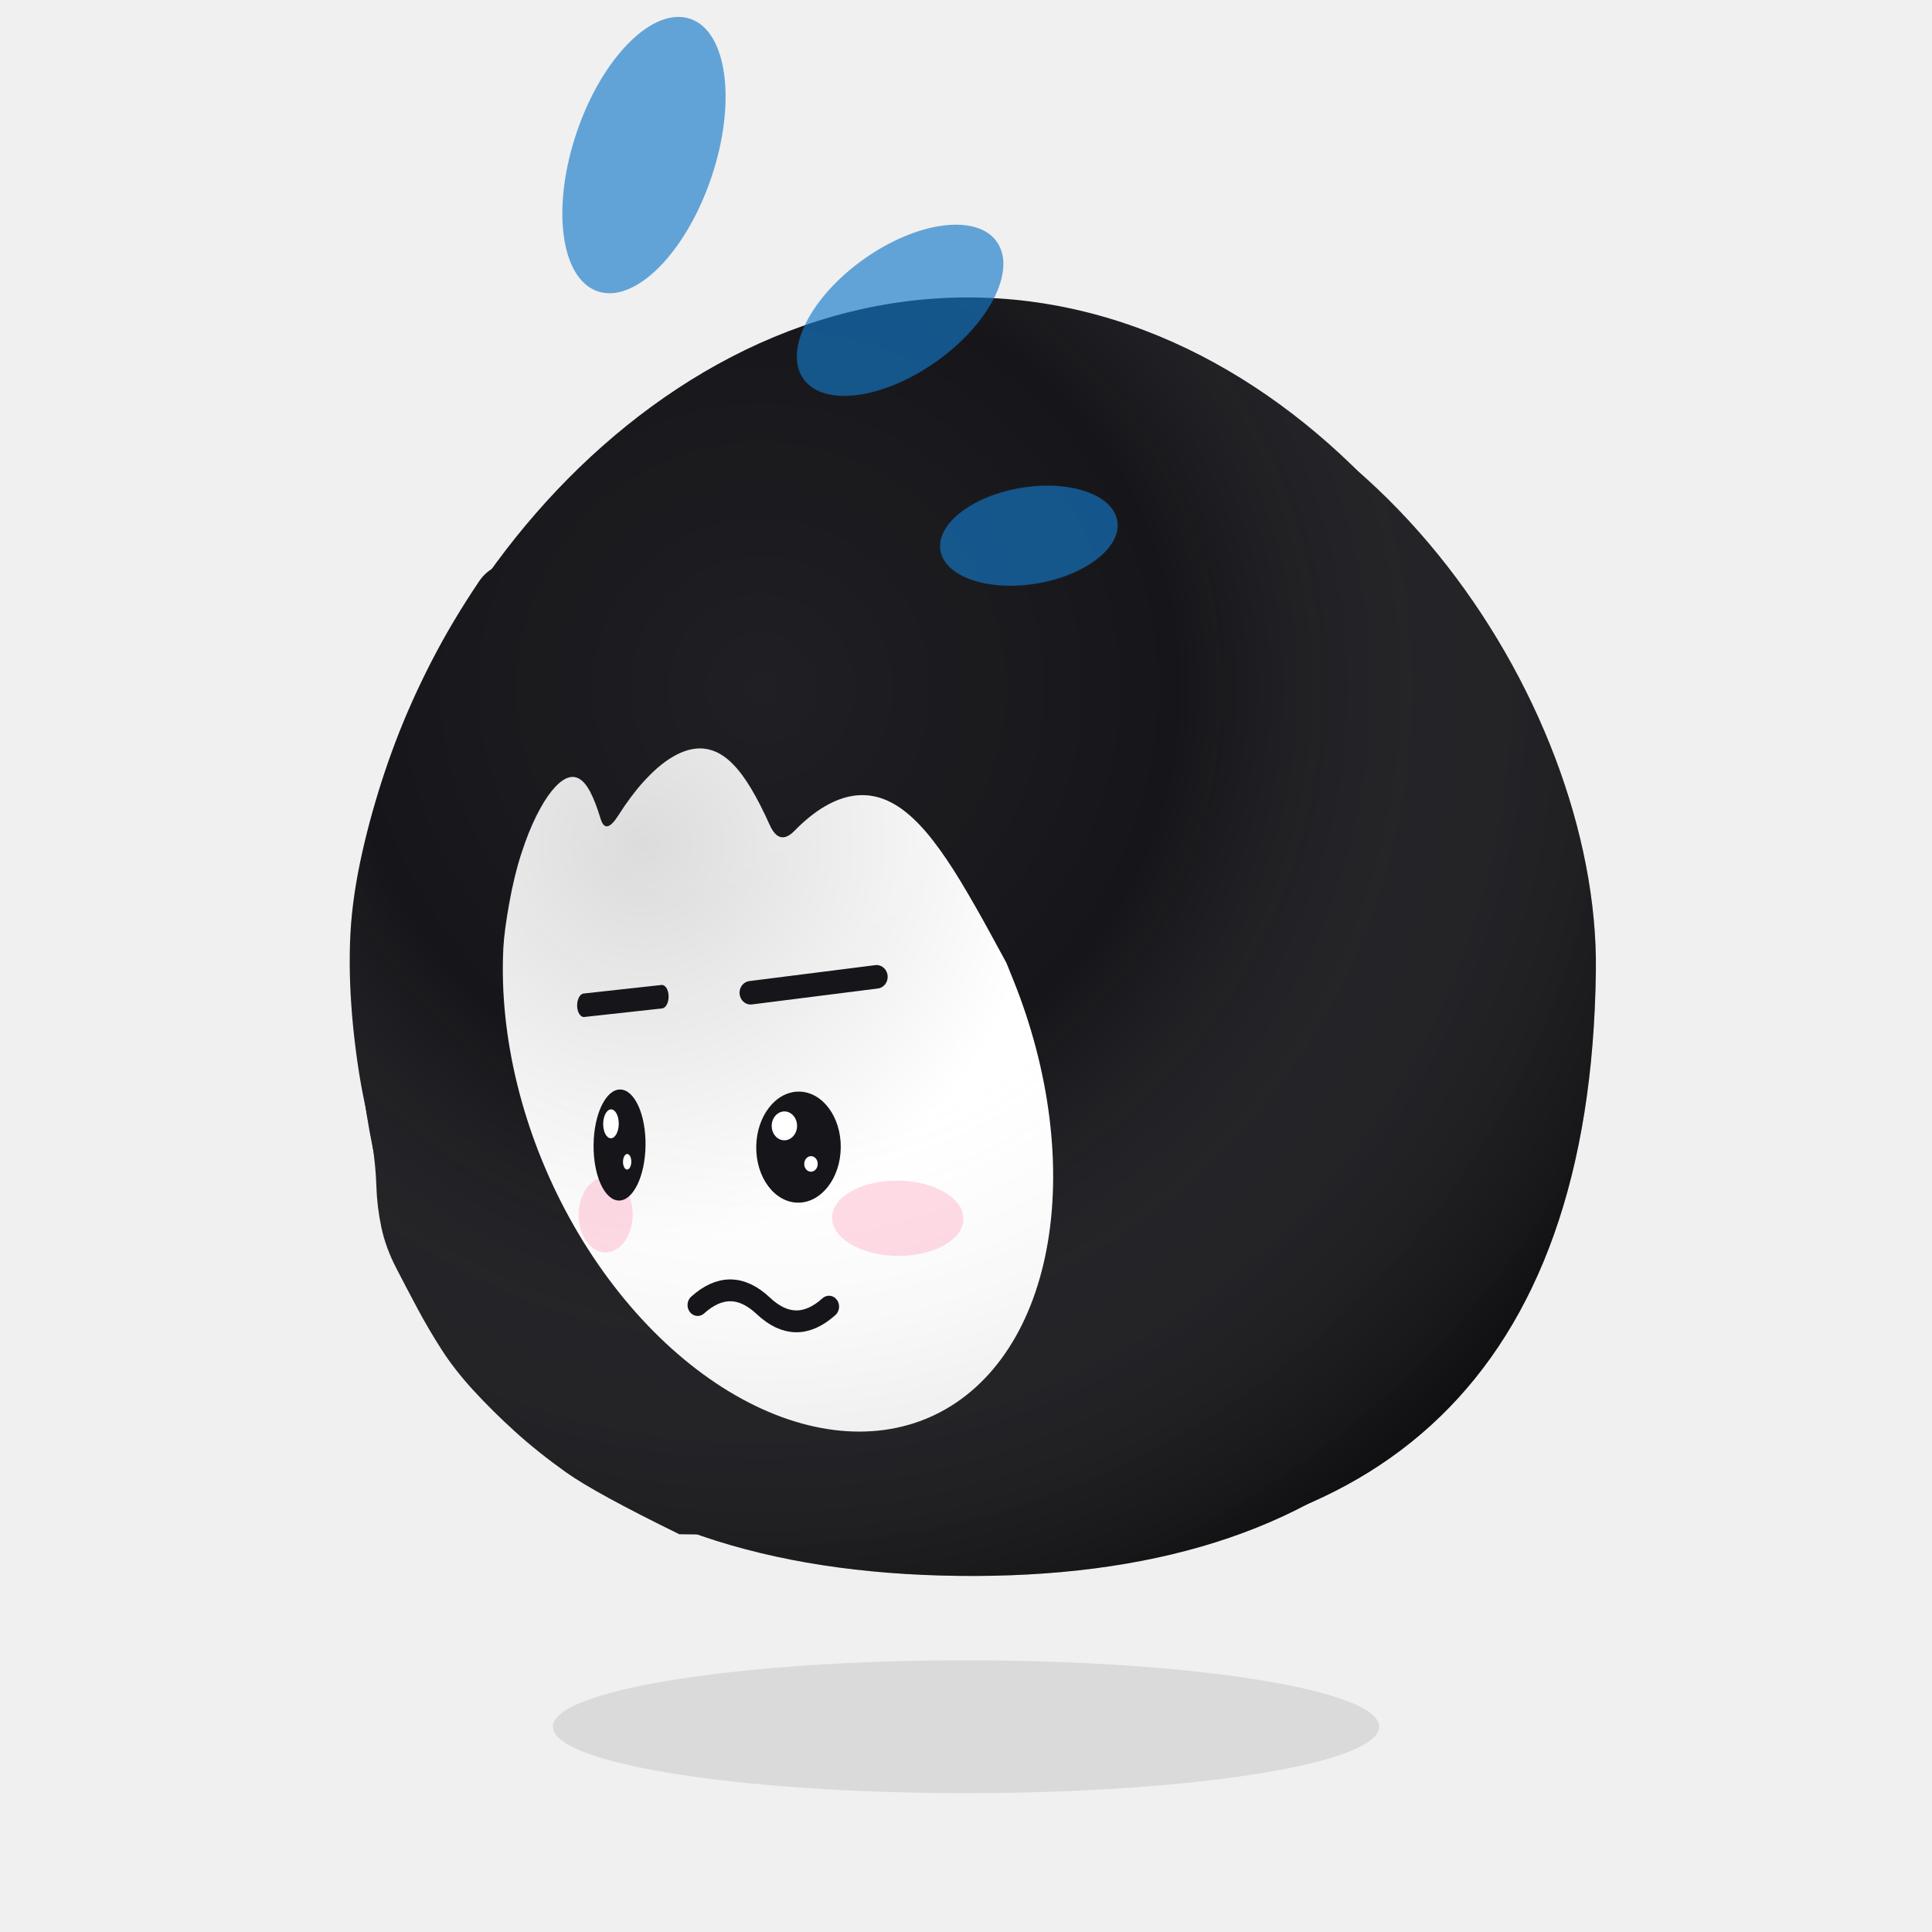
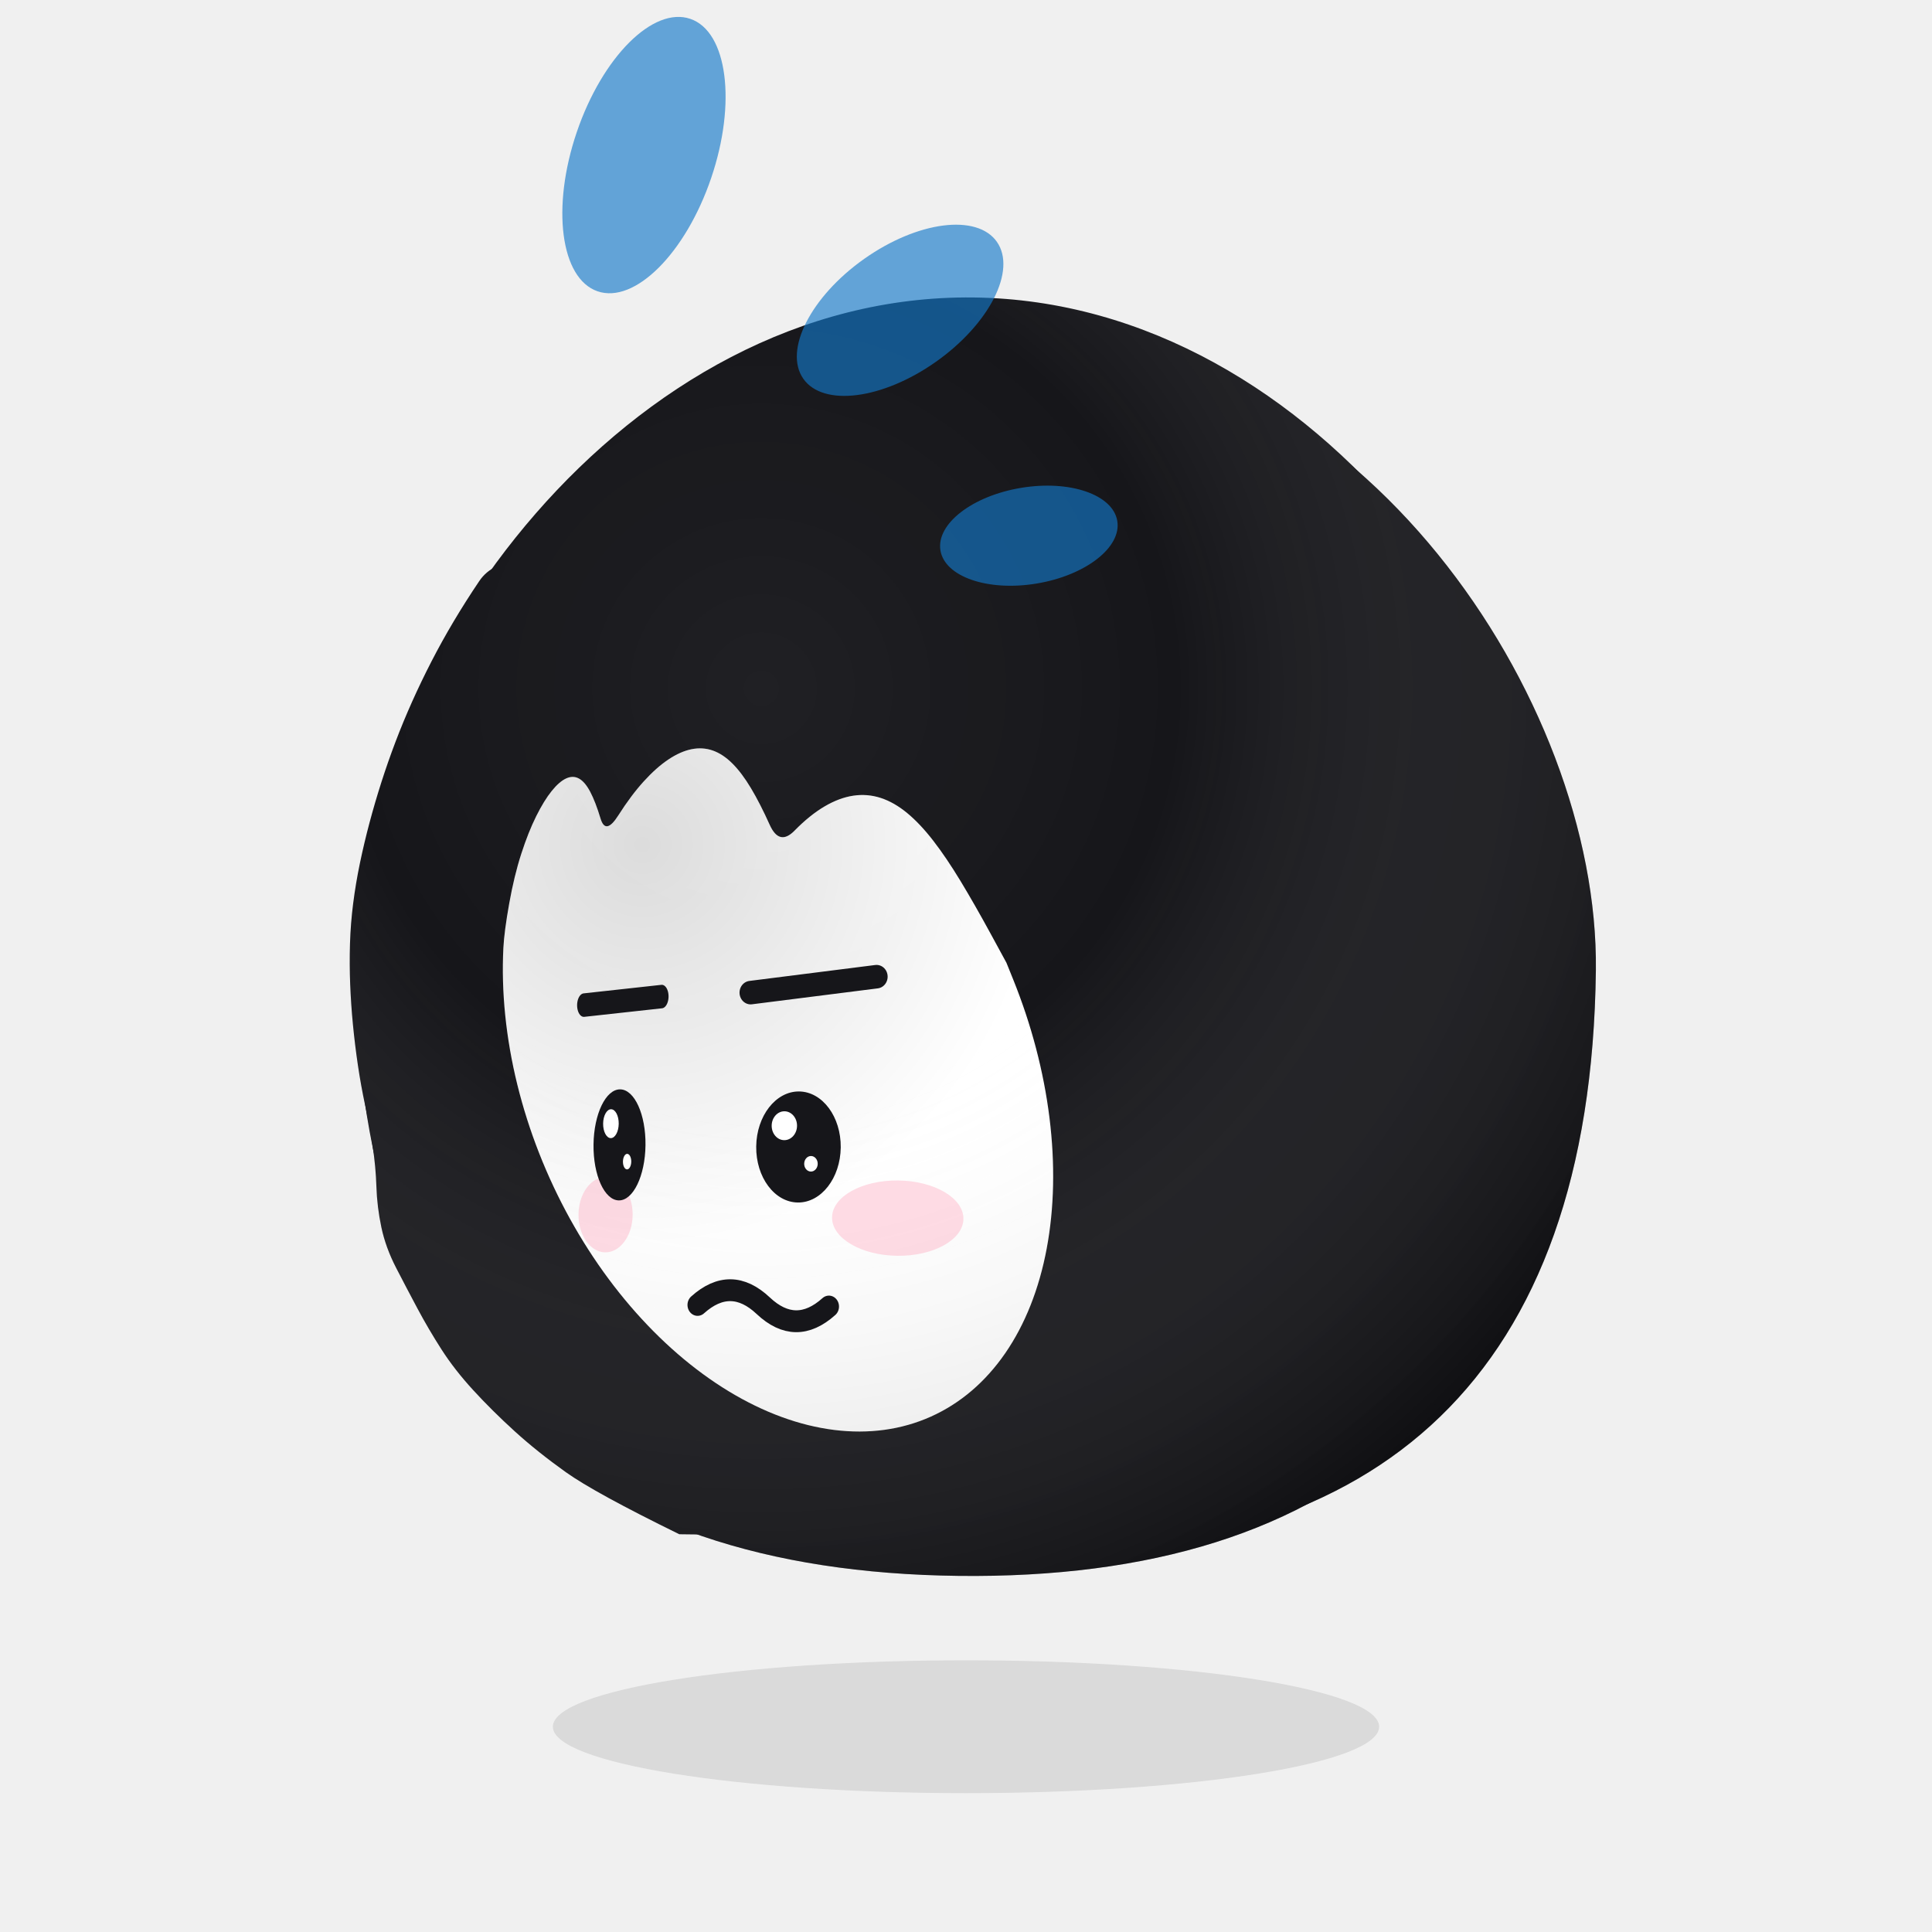
<svg xmlns="http://www.w3.org/2000/svg" width="320" height="320" viewBox="0 0 320 320">
  <defs>
    <radialGradient id="bg0" gradientUnits="userSpaceOnUse" cx="-34" cy="-40" r="162" fx="-34" fy="-40">
      <stop offset="0" stop-color="rgba(255,255,255,0.043)" />
      <stop offset="0.42" stop-color="rgba(255,255,255,0)" />
      <stop offset="1" stop-color="rgba(0,0,0,0.272)" />
    </radialGradient>
    <clipPath id="bc1">
      <path d="M0 -102.819C56.147 -102.819 98.864 -43.184 98.864 2.879C98.864 71.973 61.962 102.819 0 102.819C-61.962 102.819 -98.864 71.973 -98.864 2.879C-98.864 -43.184 -56.147 -102.819 0 -102.819ZM10.243 -96.198C62.46 -96.198 102.187 -39.545 102.187 4.215C102.187 69.854 67.868 99.158 10.243 99.158C-47.381 99.158 -81.7 69.854 -81.7 4.215C-81.7 -39.545 -41.973 -96.198 10.243 -96.198ZM-42.069 97.76Q-57.208 91.179 -62.218 87.888Q-67.228 84.597 -71.063 81.307Q-74.899 78.016 -78.112 74.725Q-81.324 71.435 -83.615 68.144Q-85.906 64.854 -87.713 61.563Q-89.52 58.272 -91.333 54.982Q-93.146 51.691 -93.981 48.4Q-94.816 45.11 -94.97 41.819Q-95.124 38.528 -95.637 35.238Q-96.149 31.947 -96.903 28.656Q-97.657 25.366 -98.194 22.075Q-98.73 18.784 -99.095 15.494Q-99.46 12.203 -99.633 8.912Q-99.807 5.622 -99.746 2.331Q-99.686 -0.959 -99.3 -4.25Q-98.913 -7.541 -98.26 -10.831Q-97.606 -14.122 -96.758 -17.413Q-95.91 -20.703 -94.886 -23.994Q-93.862 -27.285 -92.641 -30.575Q-91.421 -33.866 -89.968 -37.157Q-88.515 -40.447 -86.845 -43.738Q-85.175 -47.029 -83.232 -50.319Q-81.288 -53.61 -79.078 -56.901Q-76.867 -60.191 -71.924 -60.191Q-66.98 -60.191 -69.191 -56.901Q-71.402 -53.61 -73.345 -50.319Q-75.289 -47.029 -76.958 -43.738Q-78.627 -40.447 -80.076 -37.157Q-81.525 -33.866 -82.729 -30.575Q-83.934 -27.285 -84.911 -23.994Q-85.889 -20.703 -86.639 -17.413Q-87.389 -14.122 -87.898 -10.831Q-88.408 -7.541 -88.663 -4.25Q-88.918 -0.959 -88.943 2.331Q-88.967 5.622 -88.877 8.912Q-88.788 12.203 -88.573 15.494Q-88.358 18.784 -88.003 22.075Q-87.648 25.366 -87.135 28.656Q-86.623 31.947 -85.926 35.238Q-85.23 38.528 -84.325 41.819Q-83.419 45.11 -82.267 48.4Q-81.114 51.691 -79.682 54.982Q-78.249 58.272 -76.459 61.563Q-74.669 64.854 -72.431 68.144Q-70.193 71.435 -67.366 74.725Q-64.54 78.016 -60.904 81.307Q-57.268 84.597 -52.292 87.888Q-47.317 91.179 -39.749 94.469L-32.182 97.76Z" transform="matrix(1.011 0.012 -0.012 1.018 160 155.144)" />
    </clipPath>
    <clipPath id="bc2">
-       <path d="M6.672 4.187Q6.672 4.187 7.819 6.917Q8.966 9.648 9.935 12.435Q10.903 15.223 11.684 18.042Q12.464 20.861 13.049 23.685Q13.635 26.509 14.02 29.311Q14.404 32.113 14.585 34.868Q14.766 37.622 14.74 40.303Q14.715 42.985 14.484 45.568Q14.252 48.151 13.817 50.612Q13.382 53.074 12.746 55.391Q12.111 57.708 11.281 59.859Q10.452 62.011 9.435 63.978Q8.418 65.944 7.223 67.709Q6.028 69.473 4.666 71.02Q3.303 72.566 1.786 73.881Q0.268 75.195 -1.391 76.267Q-3.05 77.338 -4.836 78.157Q-6.621 78.976 -8.518 79.536Q-10.415 80.095 -12.405 80.391Q-14.396 80.686 -16.462 80.714Q-18.528 80.742 -20.651 80.504Q-22.774 80.265 -24.935 79.761Q-27.097 79.258 -29.276 78.494Q-31.455 77.729 -33.632 76.711Q-35.809 75.693 -37.964 74.43Q-40.118 73.167 -42.231 71.67Q-44.343 70.173 -46.394 68.456Q-48.444 66.738 -50.413 64.815Q-52.381 62.892 -54.249 60.78Q-56.118 58.668 -57.868 56.387Q-59.618 54.106 -61.232 51.676Q-62.847 49.246 -64.311 46.689Q-65.774 44.133 -67.073 41.473Q-68.372 38.813 -69.493 36.074Q-70.614 33.335 -71.546 30.543Q-72.478 27.75 -73.213 24.931Q-73.948 22.111 -74.478 19.29Q-75.008 16.469 -75.328 13.673Q-75.649 10.877 -75.757 8.133Q-75.865 5.388 -75.76 2.72Q-75.656 0.053 -74.895 -4.487Q-74.135 -9.027 -73.013 -12.61Q-71.891 -16.193 -70.634 -18.77Q-69.377 -21.347 -68.143 -22.9Q-66.909 -24.452 -65.788 -24.97Q-64.668 -25.488 -63.686 -24.956Q-62.705 -24.424 -61.829 -22.816Q-60.953 -21.208 -60.091 -18.489Q-59.229 -15.77 -57.189 -19.042Q-55.15 -22.315 -53.101 -24.61Q-51.052 -26.904 -49.095 -28.236Q-47.138 -29.567 -45.323 -29.951Q-43.508 -30.335 -41.839 -29.776Q-40.171 -29.217 -38.609 -27.709Q-37.048 -26.201 -35.517 -23.727Q-33.985 -21.252 -32.37 -17.796Q-30.755 -14.34 -28.296 -16.892Q-25.838 -19.445 -23.434 -20.888Q-21.031 -22.332 -18.73 -22.699Q-16.43 -23.066 -14.228 -22.381Q-12.027 -21.696 -9.875 -19.974Q-7.723 -18.252 -5.533 -15.501Q-3.342 -12.751 -0.992 -8.994Q1.358 -5.236 4.015 -0.525Q6.672 4.187 6.672 4.187Z" transform="matrix(1.011 0.012 -0.012 1.018 160 155.144)" />
+       <path d="M6.673 4.162Q6.673 4.162 7.821 6.892Q8.968 9.623 9.936 12.41Q10.905 15.198 11.685 18.017Q12.466 20.836 13.051 23.66Q13.637 26.484 14.021 29.287Q14.406 32.089 14.587 34.844Q14.767 37.599 14.742 40.281Q14.717 42.962 14.485 45.546Q14.254 48.13 13.819 50.591Q13.384 53.053 12.748 55.371Q12.113 57.688 11.283 59.84Q10.453 61.992 9.436 63.96Q8.42 65.927 7.225 67.692Q6.03 69.457 4.667 71.004Q3.305 72.551 1.788 73.867Q0.27 75.182 -1.389 76.254Q-3.048 77.326 -4.834 78.146Q-6.62 78.966 -8.516 79.526Q-10.413 80.086 -12.403 80.382Q-14.394 80.677 -16.46 80.706Q-18.526 80.735 -20.649 80.497Q-22.773 80.259 -24.934 79.756Q-27.095 79.253 -29.274 78.489Q-31.453 77.726 -33.63 76.708Q-35.807 75.691 -37.962 74.428Q-40.117 73.165 -42.229 71.669Q-44.342 70.172 -46.392 68.455Q-48.442 66.738 -50.411 64.815Q-52.379 62.892 -54.248 60.78Q-56.116 58.669 -57.866 56.388Q-59.616 54.107 -61.23 51.677Q-62.845 49.247 -64.309 46.691Q-65.773 44.134 -67.071 41.474Q-68.37 38.814 -69.491 36.075Q-70.612 33.337 -71.544 30.544Q-72.476 27.752 -73.211 24.932Q-73.946 22.112 -74.476 19.291Q-75.006 16.469 -75.327 13.673Q-75.647 10.877 -75.755 8.132Q-75.863 5.387 -75.759 2.719Q-75.654 0.051 -74.893 -4.489Q-74.133 -9.03 -73.011 -12.614Q-71.889 -16.198 -70.632 -18.776Q-69.375 -21.353 -68.141 -22.906Q-66.908 -24.459 -65.787 -24.978Q-64.666 -25.496 -63.684 -24.965Q-62.703 -24.434 -61.827 -22.827Q-60.951 -21.219 -60.089 -18.501Q-59.227 -15.782 -57.188 -19.056Q-55.149 -22.329 -53.1 -24.624Q-51.051 -26.919 -49.093 -28.251Q-47.136 -29.583 -45.321 -29.967Q-43.506 -30.351 -41.838 -29.793Q-40.169 -29.235 -38.608 -27.727Q-37.046 -26.22 -35.515 -23.746Q-33.984 -21.272 -32.369 -17.816Q-30.754 -14.361 -28.295 -16.913Q-25.836 -19.466 -23.432 -20.91Q-21.029 -22.354 -18.729 -22.721Q-16.428 -23.088 -14.227 -22.404Q-12.025 -21.719 -9.873 -19.997Q-7.721 -18.275 -5.531 -15.525Q-3.341 -12.776 -0.99 -9.018Q1.36 -5.261 4.017 -0.55Q6.673 4.162 6.673 4.162Z" transform="matrix(1.011 0.012 -0.012 1.018 160 155.144)" />
    </clipPath>
-     <radialGradient id="bg1" gradientUnits="userSpaceOnUse" cx="-53.194" cy="-14.321" r="108.56" fx="-53.194" fy="-14.321">
+     <radialGradient id="bg1" gradientUnits="userSpaceOnUse" cx="-53.192" cy="-14.336" r="108.568" fx="-53.192" fy="-14.336">
      <stop offset="0" stop-color="rgba(0,0,0,0.146)" />
      <stop offset="0.6" stop-color="rgba(0,0,0,0)" />
    </radialGradient>
    <radialGradient id="bg2" gradientUnits="userSpaceOnUse" cx="-34" cy="-40" r="162" fx="-34" fy="-40">
      <stop offset="0" stop-color="rgba(255,255,255,0.1)" />
      <stop offset="0.42" stop-color="rgba(255,255,255,0)" />
      <stop offset="1" stop-color="rgba(0,0,0,0.178)" />
    </radialGradient>
  </defs>
  <path d="M68.426 126C68.426 132.075 37.791 137 0 137C-37.791 137 -68.426 132.075 -68.426 126C-68.426 119.925 -37.791 115 0 115C37.791 115 68.426 119.925 68.426 126" fill="rgba(22,22,26,0.13)" fill-opacity="0.8" transform="matrix(1 0 0 1 160 160)" />
  <path d="M10.243 -97.32C63.06 -97.32 103.243 -40.016 103.243 4.246C103.243 70.64 68.53 100.28 10.243 100.28C-48.043 100.28 -82.757 70.64 -82.757 4.246C-82.757 -40.016 -42.573 -97.32 10.243 -97.32Z" fill="#16161A" transform="matrix(1.011 0.012 -0.012 1.018 160 155.144)" />
  <path d="M-45.81 97.76Q-59.747 91.179 -64.507 87.888Q-69.267 84.597 -72.996 81.307Q-76.724 78.016 -79.837 74.725Q-82.949 71.435 -85.128 68.144Q-87.306 64.854 -89.125 61.563Q-90.944 58.272 -92.704 54.982Q-94.465 51.691 -95.206 48.4Q-95.948 45.11 -96.095 41.819Q-96.242 38.528 -96.789 35.238Q-97.337 31.947 -98.086 28.656Q-98.835 25.366 -99.364 22.075Q-99.893 18.784 -100.254 15.494Q-100.614 12.203 -100.785 8.912Q-100.955 5.622 -100.893 2.331Q-100.832 -0.959 -100.448 -4.25Q-100.064 -7.541 -99.414 -10.831Q-98.764 -14.122 -97.922 -17.413Q-97.08 -20.703 -96.064 -23.994Q-95.047 -27.285 -93.835 -30.575Q-92.623 -33.866 -91.186 -37.157Q-89.749 -40.447 -88.095 -43.738Q-86.44 -47.029 -84.521 -50.319Q-82.601 -53.61 -80.422 -56.901Q-78.242 -60.191 -73.242 -60.191Q-68.242 -60.191 -70.422 -56.901Q-72.601 -53.61 -74.521 -50.319Q-76.44 -47.029 -78.093 -43.738Q-79.747 -40.447 -81.18 -37.157Q-82.612 -33.866 -83.808 -30.575Q-85.003 -27.285 -85.971 -23.994Q-86.939 -20.703 -87.681 -17.413Q-88.423 -14.122 -88.928 -10.831Q-89.433 -7.541 -89.687 -4.25Q-89.941 -0.959 -89.965 2.331Q-89.989 5.622 -89.902 8.912Q-89.814 12.203 -89.603 15.494Q-89.391 18.784 -89.041 22.075Q-88.691 25.366 -88.186 28.656Q-87.681 31.947 -86.995 35.238Q-86.309 38.528 -85.422 41.819Q-84.534 45.11 -83.405 48.4Q-82.275 51.691 -80.872 54.982Q-79.47 58.272 -77.724 61.563Q-75.977 64.854 -73.798 68.144Q-71.618 71.435 -68.884 74.725Q-66.15 78.016 -62.657 81.307Q-59.164 84.597 -54.452 87.888Q-49.739 91.179 -42.775 94.469L-35.81 97.76Z" fill="#16161A" transform="matrix(1.011 0.012 -0.012 1.018 160 155.144)" />
  <path d="M0 -104C56.792 -104 100 -43.68 100 2.912C100 72.8 62.674 104 0 104C-62.674 104 -100 72.8 -100 2.912C-100 -43.68 -56.792 -104 0 -104Z" fill="#16161A" transform="matrix(1.011 0.012 -0.012 1.018 160 155.144)" />
  <path d="M0 -104C56.792 -104 100 -43.68 100 2.912C100 72.8 62.674 104 0 104C-62.674 104 -100 72.8 -100 2.912C-100 -43.68 -56.792 -104 0 -104ZM10.243 -97.32C63.06 -97.32 103.243 -40.016 103.243 4.246C103.243 70.64 68.53 100.28 10.243 100.28C-48.043 100.28 -82.757 70.64 -82.757 4.246C-82.757 -40.016 -42.573 -97.32 10.243 -97.32ZM-45.81 97.76Q-59.747 91.179 -64.507 87.888Q-69.267 84.597 -72.996 81.307Q-76.724 78.016 -79.837 74.725Q-82.949 71.435 -85.128 68.144Q-87.306 64.854 -89.125 61.563Q-90.944 58.272 -92.704 54.982Q-94.465 51.691 -95.206 48.4Q-95.948 45.11 -96.095 41.819Q-96.242 38.528 -96.789 35.238Q-97.337 31.947 -98.086 28.656Q-98.835 25.366 -99.364 22.075Q-99.893 18.784 -100.254 15.494Q-100.614 12.203 -100.785 8.912Q-100.955 5.622 -100.893 2.331Q-100.832 -0.959 -100.448 -4.25Q-100.064 -7.541 -99.414 -10.831Q-98.764 -14.122 -97.922 -17.413Q-97.08 -20.703 -96.064 -23.994Q-95.047 -27.285 -93.835 -30.575Q-92.623 -33.866 -91.186 -37.157Q-89.749 -40.447 -88.095 -43.738Q-86.44 -47.029 -84.521 -50.319Q-82.601 -53.61 -80.422 -56.901Q-78.242 -60.191 -73.242 -60.191Q-68.242 -60.191 -70.422 -56.901Q-72.601 -53.61 -74.521 -50.319Q-76.44 -47.029 -78.093 -43.738Q-79.747 -40.447 -81.18 -37.157Q-82.612 -33.866 -83.808 -30.575Q-85.003 -27.285 -85.971 -23.994Q-86.939 -20.703 -87.681 -17.413Q-88.423 -14.122 -88.928 -10.831Q-89.433 -7.541 -89.687 -4.25Q-89.941 -0.959 -89.965 2.331Q-89.989 5.622 -89.902 8.912Q-89.814 12.203 -89.603 15.494Q-89.391 18.784 -89.041 22.075Q-88.691 25.366 -88.186 28.656Q-87.681 31.947 -86.995 35.238Q-86.309 38.528 -85.422 41.819Q-84.534 45.11 -83.405 48.4Q-82.275 51.691 -80.872 54.982Q-79.47 58.272 -77.724 61.563Q-75.977 64.854 -73.798 68.144Q-71.618 71.435 -68.884 74.725Q-66.15 78.016 -62.657 81.307Q-59.164 84.597 -54.452 87.888Q-49.739 91.179 -42.775 94.469L-35.81 97.76Z" fill="url(#bg0)" transform="matrix(1.011 0.012 -0.012 1.018 160 155.144)" />
  <g clip-path="url(#bc1)">
-     <path d="M6.672 4.187Q6.672 4.187 7.819 6.917Q8.966 9.648 9.935 12.435Q10.903 15.223 11.684 18.042Q12.464 20.861 13.049 23.685Q13.635 26.509 14.02 29.311Q14.404 32.113 14.585 34.868Q14.766 37.622 14.74 40.303Q14.715 42.985 14.484 45.568Q14.252 48.151 13.817 50.612Q13.382 53.074 12.746 55.391Q12.111 57.708 11.281 59.859Q10.452 62.011 9.435 63.978Q8.418 65.944 7.223 67.709Q6.028 69.473 4.666 71.02Q3.303 72.566 1.786 73.881Q0.268 75.195 -1.391 76.267Q-3.05 77.338 -4.836 78.157Q-6.621 78.976 -8.518 79.536Q-10.415 80.095 -12.405 80.391Q-14.396 80.686 -16.462 80.714Q-18.528 80.742 -20.651 80.504Q-22.774 80.265 -24.935 79.761Q-27.097 79.258 -29.276 78.494Q-31.455 77.729 -33.632 76.711Q-35.809 75.693 -37.964 74.43Q-40.118 73.167 -42.231 71.67Q-44.343 70.173 -46.394 68.456Q-48.444 66.738 -50.413 64.815Q-52.381 62.892 -54.249 60.78Q-56.118 58.668 -57.868 56.387Q-59.618 54.106 -61.232 51.676Q-62.847 49.246 -64.311 46.689Q-65.774 44.133 -67.073 41.473Q-68.372 38.813 -69.493 36.074Q-70.614 33.335 -71.546 30.543Q-72.478 27.75 -73.213 24.931Q-73.948 22.111 -74.478 19.29Q-75.008 16.469 -75.328 13.673Q-75.649 10.877 -75.757 8.133Q-75.865 5.388 -75.76 2.72Q-75.656 0.053 -74.895 -4.487Q-74.135 -9.027 -73.013 -12.61Q-71.891 -16.193 -70.634 -18.77Q-69.377 -21.347 -68.143 -22.9Q-66.909 -24.452 -65.788 -24.97Q-64.668 -25.488 -63.686 -24.956Q-62.705 -24.424 -61.829 -22.816Q-60.953 -21.208 -60.091 -18.489Q-59.229 -15.77 -57.189 -19.042Q-55.15 -22.315 -53.101 -24.61Q-51.052 -26.904 -49.095 -28.236Q-47.138 -29.567 -45.323 -29.951Q-43.508 -30.335 -41.839 -29.776Q-40.171 -29.217 -38.609 -27.709Q-37.048 -26.201 -35.517 -23.727Q-33.985 -21.252 -32.37 -17.796Q-30.755 -14.34 -28.296 -16.892Q-25.838 -19.445 -23.434 -20.888Q-21.031 -22.332 -18.73 -22.699Q-16.43 -23.066 -14.228 -22.381Q-12.027 -21.696 -9.875 -19.974Q-7.723 -18.252 -5.533 -15.501Q-3.342 -12.751 -0.992 -8.994Q1.358 -5.236 4.015 -0.525Q6.672 4.187 6.672 4.187Z" fill="#FFFFFF" transform="matrix(1.011 0.012 -0.012 1.018 160 155.144)" />
+     <path d="M6.673 4.162Q6.673 4.162 7.821 6.892Q8.968 9.623 9.936 12.41Q10.905 15.198 11.685 18.017Q12.466 20.836 13.051 23.66Q13.637 26.484 14.021 29.287Q14.406 32.089 14.587 34.844Q14.767 37.599 14.742 40.281Q14.717 42.962 14.485 45.546Q14.254 48.13 13.819 50.591Q13.384 53.053 12.748 55.371Q12.113 57.688 11.283 59.84Q10.453 61.992 9.436 63.96Q8.42 65.927 7.225 67.692Q6.03 69.457 4.667 71.004Q3.305 72.551 1.788 73.867Q0.27 75.182 -1.389 76.254Q-3.048 77.326 -4.834 78.146Q-6.62 78.966 -8.516 79.526Q-10.413 80.086 -12.403 80.382Q-14.394 80.677 -16.46 80.706Q-18.526 80.735 -20.649 80.497Q-22.773 80.259 -24.934 79.756Q-27.095 79.253 -29.274 78.489Q-31.453 77.726 -33.63 76.708Q-35.807 75.691 -37.962 74.428Q-40.117 73.165 -42.229 71.669Q-44.342 70.172 -46.392 68.455Q-48.442 66.738 -50.411 64.815Q-52.379 62.892 -54.248 60.78Q-56.116 58.669 -57.866 56.388Q-59.616 54.107 -61.23 51.677Q-62.845 49.247 -64.309 46.691Q-65.773 44.134 -67.071 41.474Q-68.37 38.814 -69.491 36.075Q-70.612 33.337 -71.544 30.544Q-72.476 27.752 -73.211 24.932Q-73.946 22.112 -74.476 19.291Q-75.006 16.469 -75.327 13.673Q-75.647 10.877 -75.755 8.132Q-75.863 5.387 -75.759 2.719Q-75.654 0.051 -74.893 -4.489Q-74.133 -9.03 -73.011 -12.614Q-71.889 -16.198 -70.632 -18.776Q-69.375 -21.353 -68.141 -22.906Q-66.908 -24.459 -65.787 -24.978Q-64.666 -25.496 -63.684 -24.965Q-62.703 -24.434 -61.827 -22.827Q-60.951 -21.219 -60.089 -18.501Q-59.227 -15.782 -57.188 -19.056Q-55.149 -22.329 -53.1 -24.624Q-51.051 -26.919 -49.093 -28.251Q-47.136 -29.583 -45.321 -29.967Q-43.506 -30.351 -41.838 -29.793Q-40.169 -29.235 -38.608 -27.727Q-37.046 -26.22 -35.515 -23.746Q-33.984 -21.272 -32.369 -17.816Q-30.754 -14.361 -28.295 -16.913Q-25.836 -19.466 -23.432 -20.91Q-21.029 -22.354 -18.729 -22.721Q-16.428 -23.088 -14.227 -22.404Q-12.025 -21.719 -9.873 -19.997Q-7.721 -18.275 -5.531 -15.525Q-3.341 -12.776 -0.99 -9.018Q1.36 -5.261 4.017 -0.55Q6.673 4.162 6.673 4.162Z" fill="#FFFFFF" transform="matrix(1.011 0.012 -0.012 1.018 160 155.144)" />
    <g clip-path="url(#bc2)">
-       <path d="M63.348 22.061C63.348 73.915 21.312 115.951 -30.542 115.951C-82.396 115.951 -124.432 73.915 -124.432 22.061C-124.432 -29.793 -82.396 -71.829 -30.542 -71.829C21.312 -71.829 63.348 -29.793 63.348 22.061" fill="url(#bg1)" transform="matrix(1.011 0.012 -0.012 1.018 160 155.144)" />
+       <path d="M63.357 22.05C63.357 73.907 21.318 115.947 -30.54 115.947C-82.398 115.947 -124.437 73.907 -124.437 22.05C-124.437 -29.808 -82.398 -71.847 -30.54 -71.847C21.318 -71.847 63.357 -29.808 63.357 22.05" fill="url(#bg1)" transform="matrix(1.011 0.012 -0.012 1.018 160 155.144)" />
    </g>
    <g clip-path="url(#bc2)">
-       <path d="M63.348 22.061C63.348 73.915 21.312 115.951 -30.542 115.951C-82.396 115.951 -124.432 73.915 -124.432 22.061C-124.432 -29.793 -82.396 -71.829 -30.542 -71.829C21.312 -71.829 63.348 -29.793 63.348 22.061" fill="url(#bg2)" transform="matrix(1.011 0.012 -0.012 1.018 160 155.144)" />
+       <path d="M63.357 22.05C63.357 73.907 21.318 115.947 -30.54 115.947C-82.398 115.947 -124.437 73.907 -124.437 22.05C-124.437 -29.808 -82.398 -71.847 -30.54 -71.847C21.318 -71.847 63.357 -29.808 63.357 22.05" fill="url(#bg2)" transform="matrix(1.011 0.012 -0.012 1.018 160 155.144)" />
    </g>
    <g clip-path="url(#bc2)">
-       <path d="M11.5 0C11.5 3.866 6.351 7 0 7C-6.351 7 -11.5 3.866 -11.5 0C-11.5 -3.866 -6.351 -7 0 -7C6.351 -7 11.5 -3.866 11.5 0" fill="rgba(255,138,168,0.42)" fill-opacity="0.7" transform="matrix(0.39 0.005 -0.01 0.891 100.314 201.214)" />
-       <path d="M11.5 0C11.5 3.866 6.351 7 0 7C-6.351 7 -11.5 3.866 -11.5 0C-11.5 -3.866 -6.351 -7 0 -7C6.351 -7 11.5 -3.866 11.5 0" fill="rgba(255,138,168,0.42)" fill-opacity="0.7" transform="matrix(0.946 0.011 -0.01 0.891 148.698 201.784)" />
+       <path d="M11.5 0C11.5 3.866 6.351 7 0 7C-6.351 7 -11.5 3.866 -11.5 0C-11.5 -3.866 -6.351 -7 0 -7C6.351 -7 11.5 -3.866 11.5 0" fill="rgba(255,138,168,0.42)" fill-opacity="0.7" transform="matrix(0.39 0.005 -0.01 0.891 100.303 201.192)" />
+       <path d="M11.5 0C11.5 3.866 6.351 7 0 7C-6.351 7 -11.5 3.866 -11.5 0C-11.5 -3.866 -6.351 -7 0 -7C6.351 -7 11.5 -3.866 11.5 0" fill="rgba(255,138,168,0.42)" fill-opacity="0.7" transform="matrix(0.946 0.011 -0.01 0.891 148.695 201.762)" />
    </g>
    <g clip-path="url(#bc2)">
-       <path d="M8 0C8 5.479 4.418 9.92 0 9.92C-4.418 9.92 -8 5.479 -8 0C-8 -5.479 -4.418 -9.92 0 -9.92C4.418 -9.92 8 -5.479 8 0" fill="#16161A" transform="matrix(0.538 0.006 -0.011 0.927 102.618 189.652)" />
-       <path d="M-0.32 -3.77C-0.32 -2.345 -1.395 -1.19 -2.72 -1.19C-4.045 -1.19 -5.12 -2.345 -5.12 -3.77C-5.12 -5.194 -4.045 -6.349 -2.72 -6.349C-1.395 -6.349 -0.32 -5.194 -0.32 -3.77" fill="#FFFFFF" transform="matrix(0.538 0.006 -0.011 0.927 102.618 189.652)" />
-       <path d="M3.68 2.976C3.68 3.743 3.107 4.365 2.4 4.365C1.693 4.365 1.12 3.743 1.12 2.976C1.12 2.209 1.693 1.587 2.4 1.587C3.107 1.587 3.68 2.209 3.68 2.976" fill="#FFFFFF" transform="matrix(0.538 0.006 -0.011 0.927 102.618 189.652)" />
-       <path d="M8 0C8 5.479 4.418 9.92 0 9.92C-4.418 9.92 -8 5.479 -8 0C-8 -5.479 -4.418 -9.92 0 -9.92C4.418 -9.92 8 -5.479 8 0" fill="#16161A" transform="matrix(0.875 0.01 -0.011 0.927 132.256 190.001)" />
-       <path d="M-0.32 -3.77C-0.32 -2.345 -1.395 -1.19 -2.72 -1.19C-4.045 -1.19 -5.12 -2.345 -5.12 -3.77C-5.12 -5.194 -4.045 -6.349 -2.72 -6.349C-1.395 -6.349 -0.32 -5.194 -0.32 -3.77" fill="#FFFFFF" transform="matrix(0.875 0.01 -0.011 0.927 132.256 190.001)" />
-       <path d="M3.68 2.976C3.68 3.743 3.107 4.365 2.4 4.365C1.693 4.365 1.12 3.743 1.12 2.976C1.12 2.209 1.693 1.587 2.4 1.587C3.107 1.587 3.68 2.209 3.68 2.976" fill="#FFFFFF" transform="matrix(0.875 0.01 -0.011 0.927 132.256 190.001)" />
-       <path d="M-12 0L12 0" fill="none" stroke="#16161A" stroke-width="4.2" stroke-linecap="round" stroke-linejoin="round" transform="matrix(0.537 -0.059 0.027 0.925 103.168 165.793)" />
-       <path d="M-12 0L12 0" fill="none" stroke="#16161A" stroke-width="4.2" stroke-linecap="round" stroke-linejoin="round" transform="matrix(0.869 -0.11 0.103 0.921 134.759 163.112)" />
-       <path d="M-14.96 0Q-7.48 -6.358 0 0Q7.48 6.358 14.96 0" fill="none" stroke="#16161A" stroke-width="4.6" stroke-linecap="round" stroke-linejoin="round" transform="matrix(0.727 0.009 -0.009 0.786 126.428 216.289)" />
+       <path d="M8 0C8 5.479 4.418 9.92 0 9.92C-4.418 9.92 -8 5.479 -8 0C-8 -5.479 -4.418 -9.92 0 -9.92C4.418 -9.92 8 -5.479 8 0" fill="#16161A" transform="matrix(0.538 0.006 -0.011 0.927 102.61 189.628)" />
+       <path d="M-0.32 -3.77C-0.32 -2.345 -1.395 -1.19 -2.72 -1.19C-4.045 -1.19 -5.12 -2.345 -5.12 -3.77C-5.12 -5.194 -4.045 -6.349 -2.72 -6.349C-1.395 -6.349 -0.32 -5.194 -0.32 -3.77" fill="#FFFFFF" transform="matrix(0.538 0.006 -0.011 0.927 102.61 189.628)" />
+       <path d="M3.68 2.976C3.68 3.743 3.107 4.365 2.4 4.365C1.693 4.365 1.12 3.743 1.12 2.976C1.12 2.209 1.693 1.587 2.4 1.587C3.107 1.587 3.68 2.209 3.68 2.976" fill="#FFFFFF" transform="matrix(0.538 0.006 -0.011 0.927 102.61 189.628)" />
+       <path d="M8 0C8 5.479 4.418 9.92 0 9.92C-4.418 9.92 -8 5.479 -8 0C-8 -5.479 -4.418 -9.92 0 -9.92C4.418 -9.92 8 -5.479 8 0" fill="#16161A" transform="matrix(0.875 0.01 -0.011 0.927 132.252 189.977)" />
+       <path d="M-0.32 -3.77C-0.32 -2.345 -1.395 -1.19 -2.72 -1.19C-4.045 -1.19 -5.12 -2.345 -5.12 -3.77C-5.12 -5.194 -4.045 -6.349 -2.72 -6.349C-1.395 -6.349 -0.32 -5.194 -0.32 -3.77" fill="#FFFFFF" transform="matrix(0.875 0.01 -0.011 0.927 132.252 189.977)" />
+       <path d="M3.68 2.976C3.68 3.743 3.107 4.365 2.4 4.365C1.693 4.365 1.12 3.743 1.12 2.976C1.12 2.209 1.693 1.587 2.4 1.587C3.107 1.587 3.68 2.209 3.68 2.976" fill="#FFFFFF" transform="matrix(0.875 0.01 -0.011 0.927 132.252 189.977)" />
+       <path d="M-12 0L12 0" fill="none" stroke="#16161A" stroke-width="4.2" stroke-linecap="round" stroke-linejoin="round" transform="matrix(0.537 -0.059 0.027 0.925 103.16 165.77)" />
+       <path d="M-12 0L12 0" fill="none" stroke="#16161A" stroke-width="4.2" stroke-linecap="round" stroke-linejoin="round" transform="matrix(0.869 -0.11 0.103 0.921 134.755 163.089)" />
+       <path d="M-14.96 0Q-7.48 -6.358 0 0Q7.48 6.358 14.96 0" fill="none" stroke="#16161A" stroke-width="4.6" stroke-linecap="round" stroke-linejoin="round" transform="matrix(0.727 0.009 -0.009 0.787 126.417 216.27)" />
    </g>
  </g>
  <path d="M11.622 0C11.622 12.939 6.419 23.428 0 23.428C-6.419 23.428 -11.622 12.939 -11.622 0C-11.622 -12.939 -6.419 -23.428 0 -23.428C6.419 -23.428 11.622 -12.939 11.622 0" fill="#1478C9" fill-opacity="0.644" transform="matrix(0.957 0.329 -0.328 0.963 106.661 25.687)" />
  <path d="M10.23 0C10.23 10.697 5.65 19.368 0 19.368C-5.65 19.368 -10.23 10.697 -10.23 0C-10.23 -10.697 -5.65 -19.368 0 -19.368C5.65 -19.368 10.23 -10.697 10.23 0" fill="#1478C9" fill-opacity="0.644" transform="matrix(0.581 0.833 -0.828 0.585 149.085 51.395)" />
  <path d="M7.891 0C7.891 8.105 4.358 14.676 0 14.676C-4.358 14.676 -7.891 8.105 -7.891 0C-7.891 -8.105 -4.358 -14.676 0 -14.676C4.358 -14.676 7.891 -8.105 7.891 0" fill="#1478C9" fill-opacity="0.644" transform="matrix(0.165 1.004 -0.998 0.166 170.412 88.728)" />
</svg>
